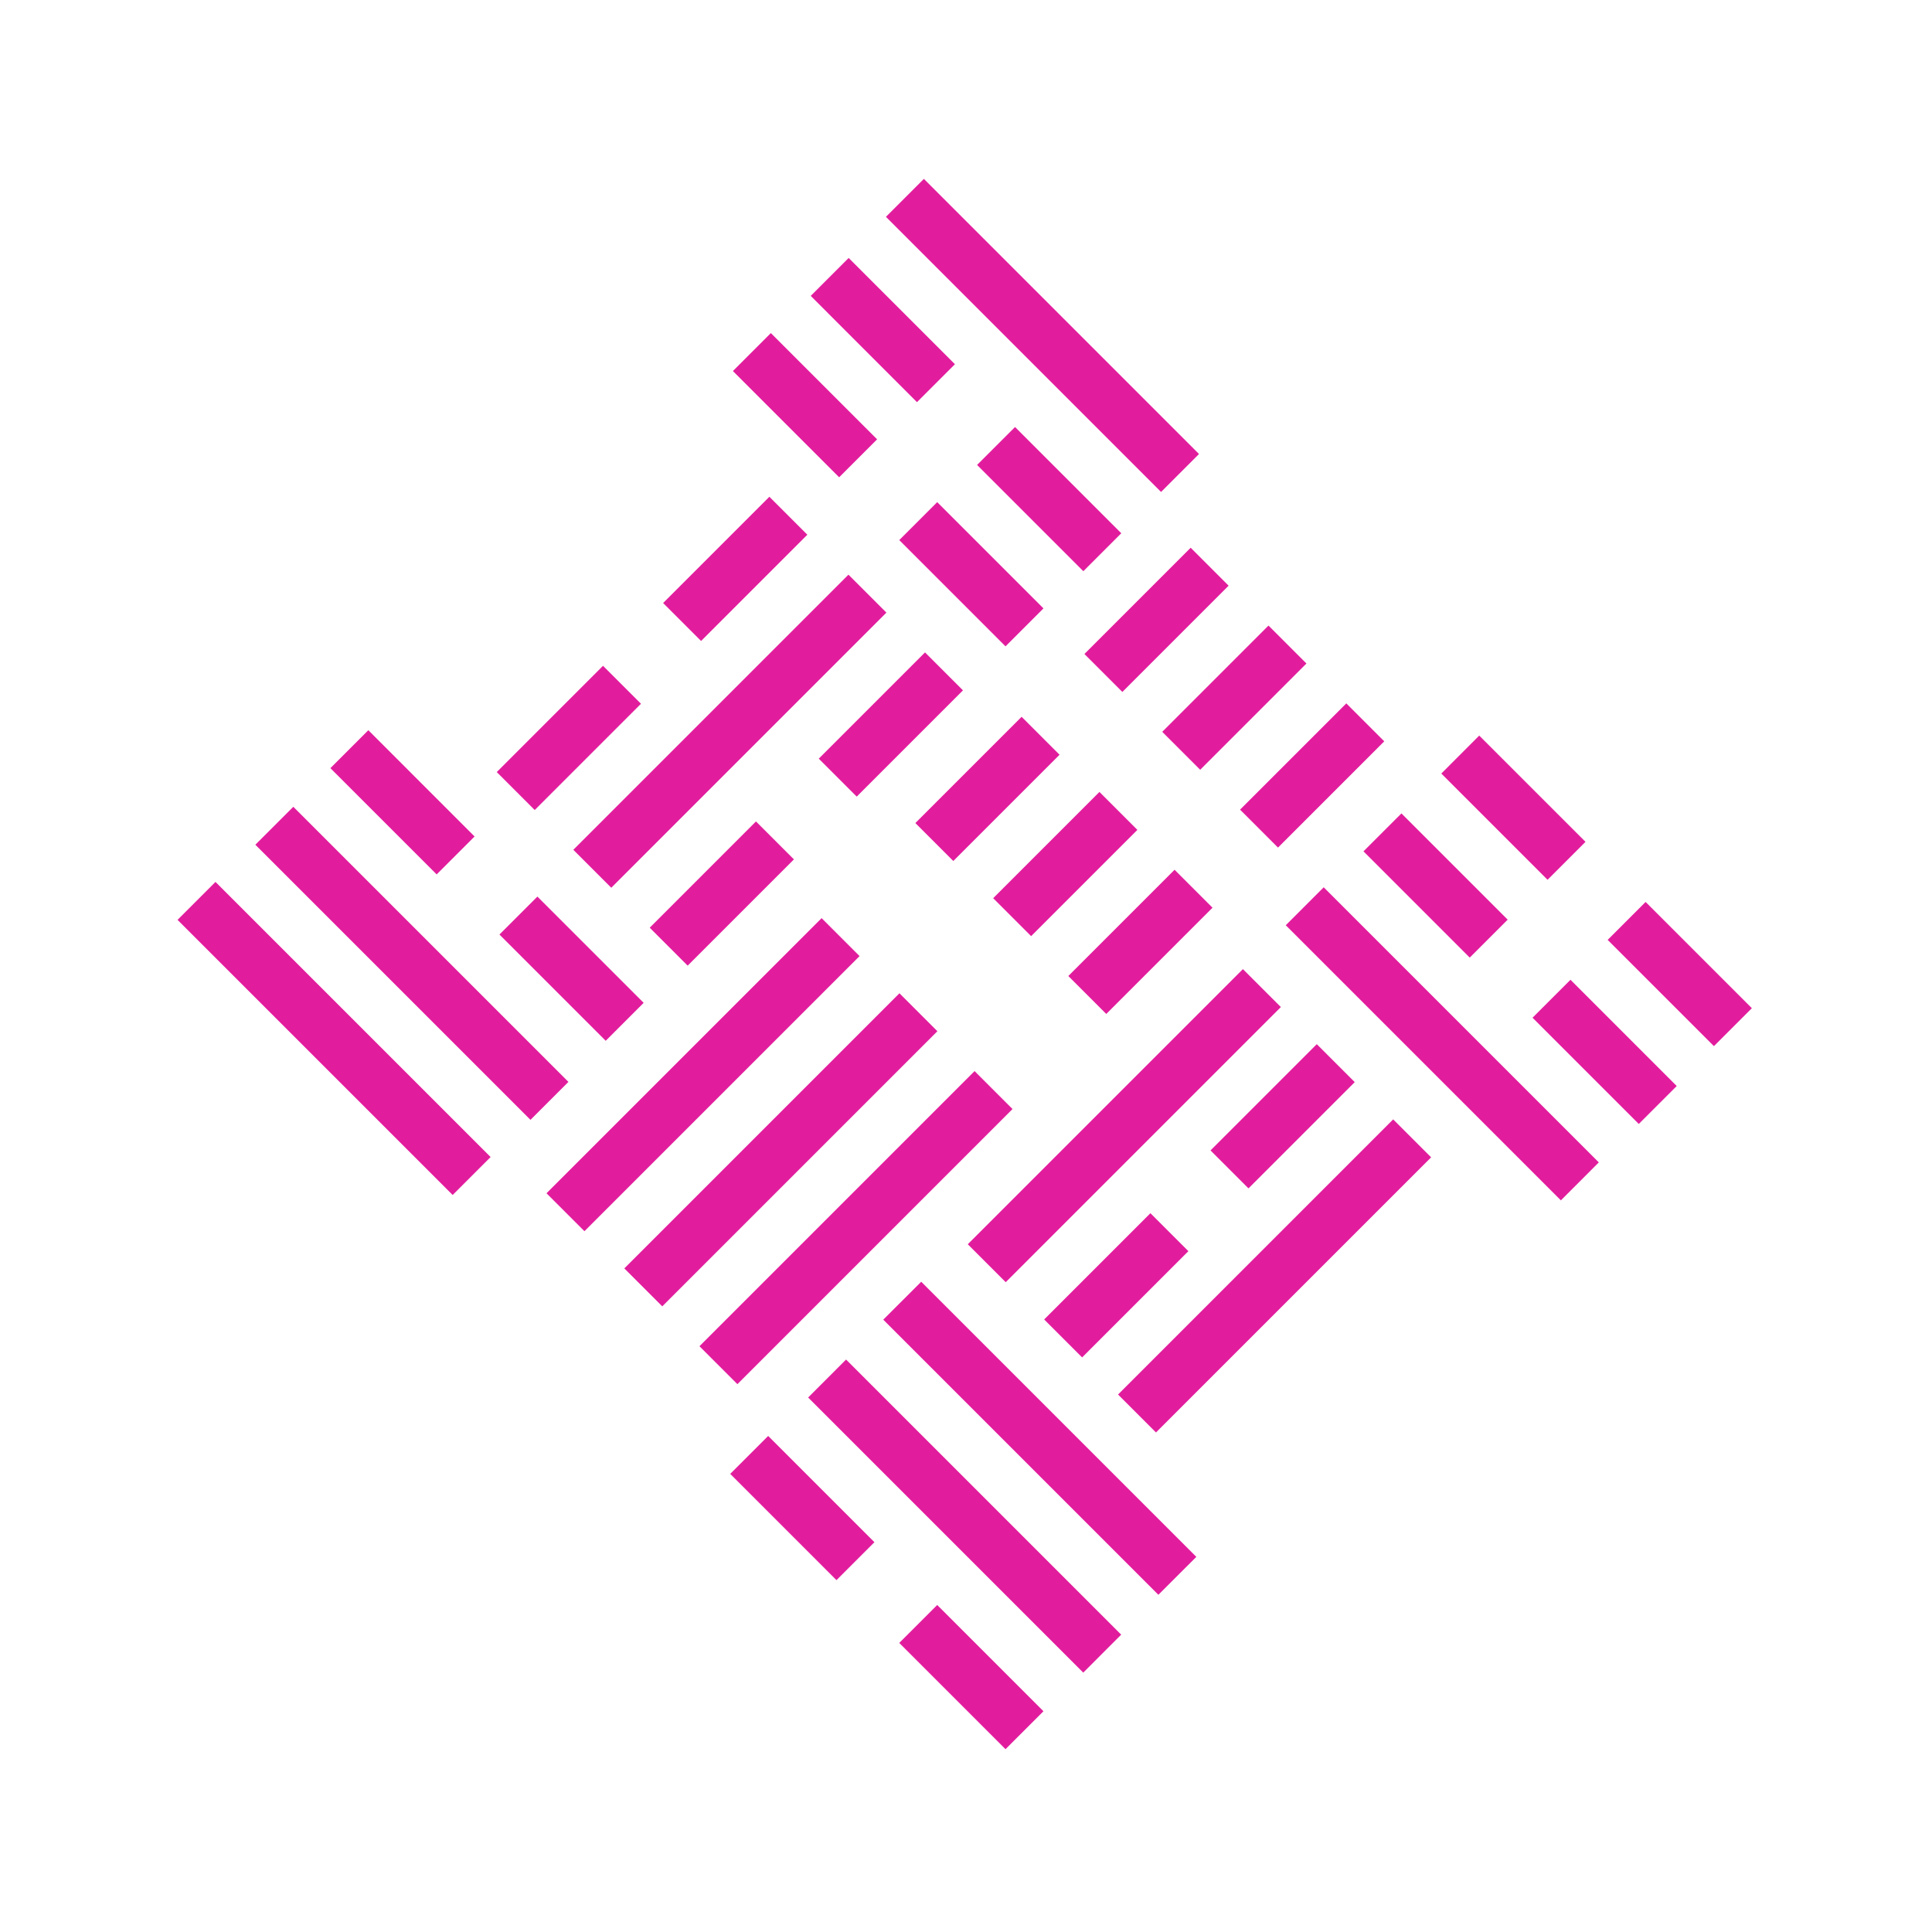
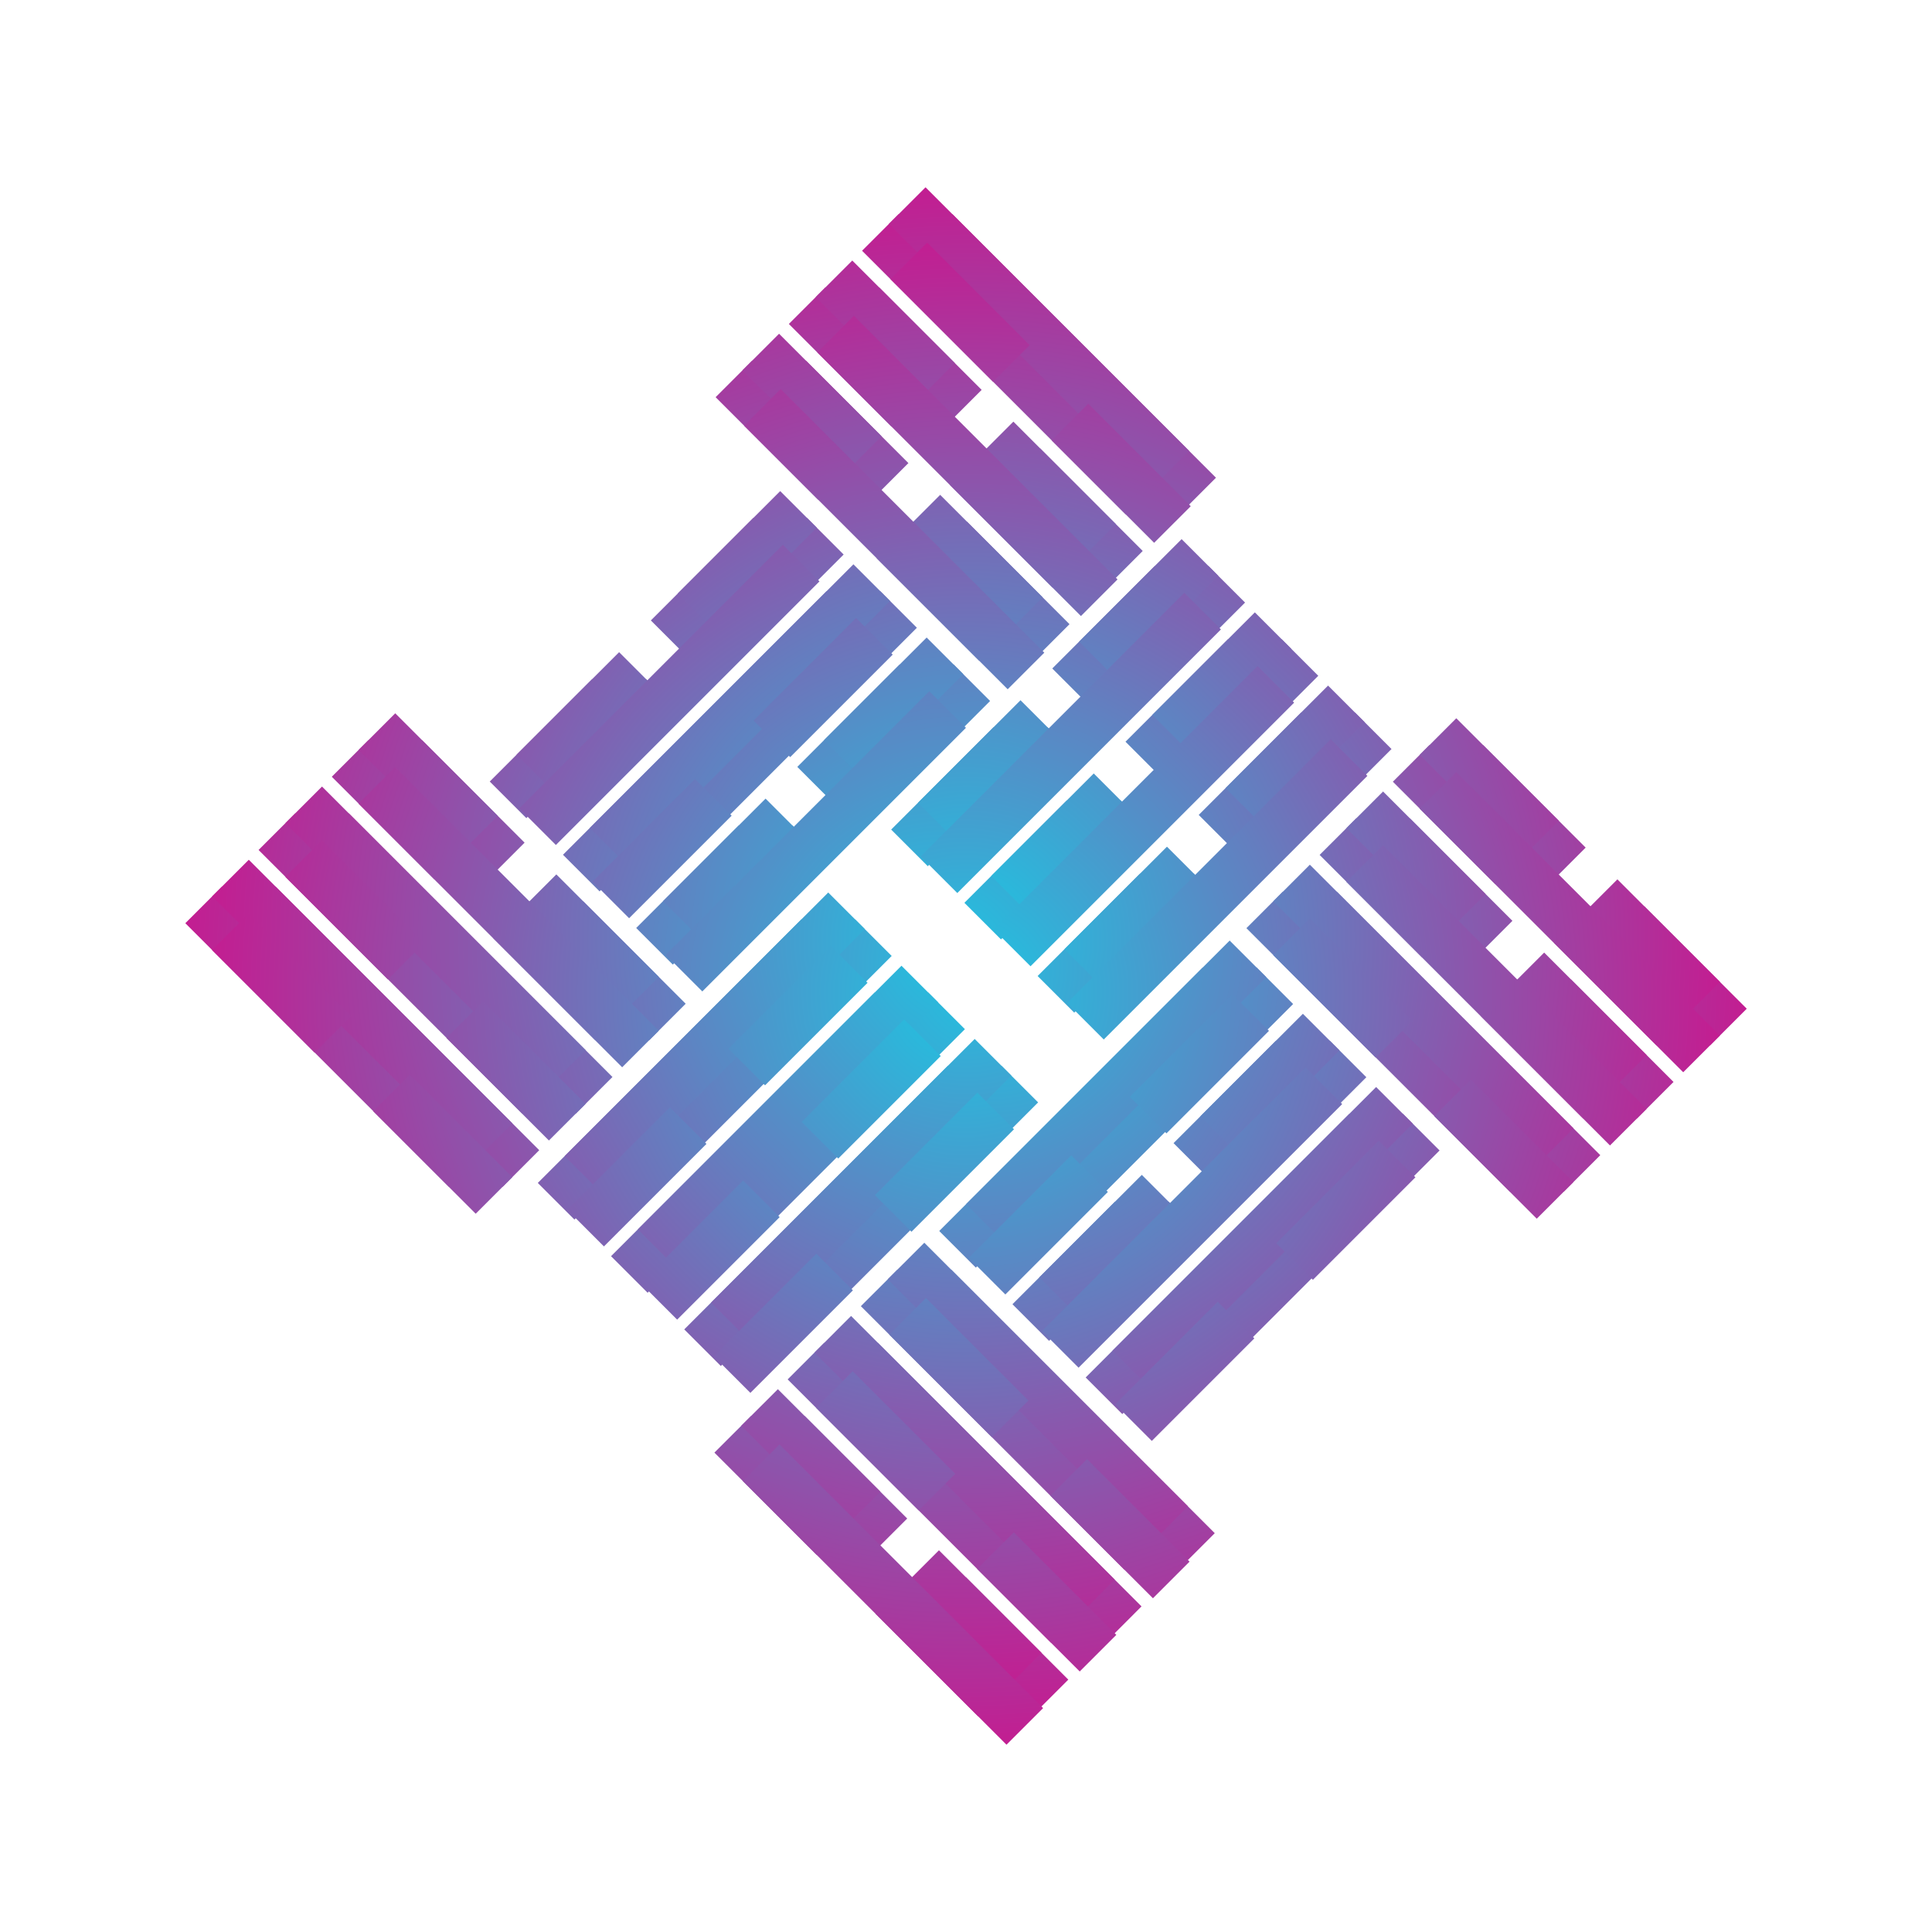
<svg xmlns="http://www.w3.org/2000/svg" width="720px" height="720px" viewBox="0 0 720 720" version="1.1">
-   <g id="Atmanautica-Copy" stroke="none" stroke-width="1" fill="none" fill-rule="evenodd">
-     <g id="bagua" transform="translate(65.91369, 65.66369)" fill="#E21D9D" fill-rule="nonzero">
-       <path d="M283.7,268.949 L303.7,268.949 L303.7,123.949 L283.7,123.949 L283.7,268.949 Z M324.005,268.242 L344.005,268.242 L344.005,123.242 L324.005,123.242 L324.005,268.242 Z M368.278,118.061 L513.278,118.061 L513.278,98.061 L368.278,98.061 L368.278,118.061 Z M367.571,158.366 L512.566,158.366 L512.571,138.366 L367.577,138.366 L367.571,158.366 Z M511.864,469.999 L366.864,469.999 L366.864,489.999 L511.864,489.999 L511.864,469.999 Z M219.824,388.682 L74.829,388.682 L74.835,408.682 L219.829,408.682 L219.824,388.682 Z M76.95,198.671 L221.945,198.671 L221.95,178.671 L76.956,178.671 L76.95,198.671 Z M221.243,158.366 L221.238,138.366 L76.243,138.366 L76.249,158.366 L221.243,158.366 Z M242.335,407.098 L242.335,463.098 L262.335,463.098 L262.335,407.098 L242.335,407.098 Z M243.749,318.002 L243.749,374.002 L263.749,374.002 L263.749,318.002 L243.749,318.002 Z M283.347,407.098 L283.347,463.098 L303.347,463.098 L303.347,407.098 L283.347,407.098 Z M284.054,318.709 L284.054,374.709 L304.054,374.709 L304.054,318.709 L284.054,318.709 Z M324.359,407.098 L324.359,463.098 L344.359,463.098 L344.359,407.098 L324.359,407.098 Z M324.359,318.002 L324.359,374.002 L344.359,374.002 L344.359,318.002 L324.359,318.002 Z M160.31,309.517 L160.31,365.517 L180.31,365.517 L180.31,309.517 L160.31,309.517 Z M159.603,277.129 L179.603,277.129 L179.603,221.129 L159.603,221.129 L159.603,277.129 Z M76.555,97.707 L76.549,117.702 L132.549,117.707 L132.549,97.707 L76.555,97.707 Z M221.645,97.713 L165.645,97.707 L165.645,117.707 L221.639,117.707 L221.645,97.713 Z M423.17,388.328 L367.17,388.328 L367.17,408.328 L423.17,408.328 L423.17,388.328 Z M511.558,389.035 L455.558,389.035 L455.558,409.035 L511.558,409.035 L511.558,389.035 Z M162.816,489.645 L218.816,489.64 L218.811,469.645 L162.816,469.645 L162.816,489.645 Z M75.14,489.645 L131.135,489.645 L131.135,469.645 L75.135,469.651 L75.14,489.645 Z M422.463,428.633 L366.463,428.633 L366.468,448.633 L422.458,448.633 L422.463,428.633 Z M454.851,429.34 L454.851,449.34 L510.851,449.335 L510.851,429.346 L454.851,429.34 Z M162.816,448.633 L218.811,448.633 L218.816,428.639 L162.816,428.633 L162.816,448.633 Z M130.428,449.34 L130.428,429.34 L74.433,429.34 L74.428,449.335 L130.428,449.34 Z M456.973,198.312 L512.973,198.317 L512.973,178.317 L456.973,178.323 L456.973,198.312 Z M368.584,199.025 L368.584,179.025 L424.584,179.025 L424.584,199.025 L368.584,199.025 Z M448.81,309.517 L468.81,309.517 L468.81,365.517 L448.81,365.517 L448.81,309.517 Z M448.103,277.129 L448.103,221.129 L468.103,221.129 L468.103,277.129 L448.103,277.129 Z M366.785,309.517 L366.785,365.517 L386.785,365.517 L386.785,309.517 L366.785,309.517 Z M366.785,276.422 L386.785,276.422 L386.785,220.422 L366.785,220.422 L366.785,276.422 Z M407.444,365.823 L427.444,365.823 L427.444,220.823 L407.444,220.823 L407.444,365.823 Z M140.359,365.823 L140.359,220.823 L120.359,220.823 L120.359,365.823 L140.359,365.823 Z M219.555,365.823 L219.555,220.823 L199.555,220.823 L199.555,365.823 L219.555,365.823 Z M243.395,268.242 L263.395,268.242 L263.395,123.242 L243.395,123.242 L243.395,268.242 Z" id="Shape" transform="translate(293.8532, 293.8532) rotate(-135) translate(-293.8532, -293.8532) " />
+   <defs>
+     <radialGradient cx="49.885%" cy="50%" fx="49.885%" fy="50%" r="77.904%" gradientTransform="translate(0.49885,0.5),scale(0.892999,1),translate(-0.49885,-0.5)" id="radialGradient-1">
+       <stop stop-color="#1DC6E2" offset="0%" />
+       <stop stop-color="#C7198F" offset="100%" />
+     </radialGradient>
+   </defs>
+   <g id="Atmanautica-Copy-3" stroke="none" stroke-width="1" fill="none" fill-rule="evenodd">
+     <g id="bagua" transform="translate(69, 79)" fill="url(#radialGradient-1)" fill-rule="nonzero">
+       <path d="M271.712,256.996 L291.004,256.996 L291.004,118.061 L271.712,118.061 L271.712,256.996 Z M310.304,256.996 L329.596,256.996 L329.596,118.061 L310.304,118.061 L310.304,256.996 Z M351.993,112.928 L490.927,112.928 L490.927,93.628 L351.993,93.628 L351.993,112.928 Z M351.988,151.521 L490.922,151.521 L490.927,132.227 L351.993,132.227 L351.988,151.521 Z M489.801,449.166 L350.867,449.166 L350.867,468.466 L489.801,468.466 L489.801,449.166 Z M210.005,371.935 L71.072,371.935 L71.077,391.229 L210.011,391.229 L210.005,371.935 Z M73.057,190.02 L211.99,190.02 L211.995,170.726 L73.062,170.726 L73.057,190.02 Z M211.995,151.426 L211.99,132.132 L73.057,132.132 L73.062,151.426 L211.995,151.426 Z M233.119,389.203 L233.119,443.236 L252.412,443.236 L252.412,389.203 L233.119,389.203 Z M233.119,304.302 L233.119,358.328 L252.412,358.328 L252.412,304.302 L233.119,304.302 Z M271.712,389.203 L271.712,443.236 L291.004,443.236 L291.004,389.203 L271.712,389.203 Z M271.712,304.302 L271.712,358.328 L291.004,358.328 L291.004,304.302 L271.712,304.302 Z M310.304,389.203 L310.304,443.236 L329.596,443.236 L329.596,389.203 L310.304,389.203 Z M310.304,304.302 L310.304,358.328 L329.596,358.328 L329.596,304.302 L310.304,304.302 Z M153.26,296.082 L153.26,350.116 L172.559,350.116 L172.559,296.082 L153.26,296.082 Z M153.26,265.215 L172.559,265.215 L172.559,211.182 L153.26,211.182 L153.26,265.215 Z M73.062,93.54 L73.056,112.834 L127.089,112.839 L127.089,93.54 L73.062,93.54 Z M211.996,93.54 L157.963,93.534 L157.963,112.834 L211.991,112.834 L211.996,93.54 Z M404.894,371.98 L350.867,371.98 L350.867,391.28 L404.894,391.28 L404.894,371.98 Z M489.801,371.98 L435.773,371.98 L435.773,391.28 L489.801,391.28 L489.801,371.98 Z M155.979,468.421 L210.011,468.415 L210.006,449.121 L155.979,449.121 L155.979,468.421 Z M71.077,468.415 L125.105,468.415 L125.105,449.116 L71.072,449.121 L71.077,468.415 Z M404.9,410.574 L350.862,410.574 L350.867,429.868 L404.895,429.868 L404.9,410.574 Z M435.768,410.574 L435.768,429.873 L489.801,429.868 L489.801,410.579 L435.768,410.574 Z M155.979,429.822 L210.006,429.822 L210.012,410.528 L155.979,410.523 L155.979,429.822 Z M125.105,429.827 L125.105,410.528 L71.078,410.528 L71.072,429.822 L125.105,429.827 Z M436.895,190.109 L490.928,190.114 L490.928,170.815 L436.895,170.82 L436.895,190.109 Z M351.994,190.114 L351.994,170.815 L406.022,170.815 L406.022,190.114 L351.994,190.114 Z M428.747,296.082 L448.04,296.082 L448.04,350.115 L428.747,350.115 L428.747,296.082 Z M428.747,265.215 L428.747,211.181 L448.04,211.181 L448.04,265.215 L428.747,265.215 Z M351.556,296.083 L351.556,350.116 L370.856,350.116 L370.856,296.083 L351.556,296.083 Z M351.556,265.215 L370.856,265.215 L370.856,211.182 L351.556,211.182 L351.556,265.215 Z M390.148,350.117 L409.448,350.117 L409.448,211.182 L390.148,211.182 L390.148,350.117 Z M133.968,350.117 L133.968,211.182 L114.668,211.182 L114.668,350.117 L133.968,350.117 Z M211.152,350.117 L211.152,211.182 L191.852,211.182 L191.852,350.117 L211.152,350.117 Z M233.118,256.996 L252.411,256.996 L252.411,118.062 L233.118,118.062 L233.118,256.996 Z" id="Shape" transform="translate(281, 281) rotate(-135) translate(-281, -281) " />
+     </g>
+     <g id="bagua" transform="translate(89, 79)" fill="url(#radialGradient-1)" fill-rule="nonzero">
+       <path d="M271.712,256.996 L291.004,256.996 L291.004,118.061 L271.712,118.061 L271.712,256.996 Z M310.304,256.996 L329.596,256.996 L329.596,118.061 L310.304,118.061 L310.304,256.996 Z M351.993,112.928 L490.927,112.928 L490.927,93.628 L351.993,93.628 L351.993,112.928 Z M351.988,151.521 L490.922,151.521 L490.927,132.227 L351.993,132.227 L351.988,151.521 Z M489.801,449.166 L350.867,449.166 L350.867,468.466 L489.801,468.466 L489.801,449.166 Z M210.005,371.935 L71.072,371.935 L71.077,391.229 L210.011,391.229 L210.005,371.935 Z M73.057,190.02 L211.99,190.02 L211.995,170.726 L73.062,170.726 L73.057,190.02 Z M211.995,151.426 L211.99,132.132 L73.057,132.132 L73.062,151.426 L211.995,151.426 Z M233.119,389.203 L233.119,443.236 L252.412,443.236 L252.412,389.203 L233.119,389.203 Z M233.119,304.302 L233.119,358.328 L252.412,358.328 L252.412,304.302 L233.119,304.302 Z M271.712,389.203 L271.712,443.236 L291.004,443.236 L291.004,389.203 L271.712,389.203 Z M271.712,304.302 L271.712,358.328 L291.004,358.328 L291.004,304.302 L271.712,304.302 Z M310.304,389.203 L310.304,443.236 L329.596,443.236 L329.596,389.203 L310.304,389.203 Z M310.304,304.302 L310.304,358.328 L329.596,358.328 L329.596,304.302 L310.304,304.302 Z M153.26,296.082 L153.26,350.116 L172.559,350.116 L172.559,296.082 L153.26,296.082 Z M153.26,265.215 L172.559,265.215 L172.559,211.182 L153.26,211.182 L153.26,265.215 Z M73.062,93.54 L73.056,112.834 L127.089,112.839 L127.089,93.54 L73.062,93.54 Z M211.996,93.54 L157.963,93.534 L157.963,112.834 L211.991,112.834 L211.996,93.54 Z M404.894,371.98 L350.867,371.98 L350.867,391.28 L404.894,391.28 L404.894,371.98 Z M489.801,371.98 L435.773,371.98 L435.773,391.28 L489.801,391.28 L489.801,371.98 Z M155.979,468.421 L210.011,468.415 L210.006,449.121 L155.979,449.121 L155.979,468.421 Z M71.077,468.415 L125.105,468.415 L125.105,449.116 L71.072,449.121 L71.077,468.415 Z M404.9,410.574 L350.862,410.574 L350.867,429.868 L404.895,429.868 L404.9,410.574 Z M435.768,410.574 L435.768,429.873 L489.801,429.868 L489.801,410.579 L435.768,410.574 Z M155.979,429.822 L210.006,429.822 L210.012,410.528 L155.979,410.523 L155.979,429.822 Z M125.105,429.827 L125.105,410.528 L71.078,410.528 L71.072,429.822 L125.105,429.827 Z M436.895,190.109 L490.928,190.114 L490.928,170.815 L436.895,170.82 L436.895,190.109 Z M351.994,190.114 L351.994,170.815 L406.022,170.815 L406.022,190.114 L351.994,190.114 Z M428.747,296.082 L448.04,296.082 L448.04,350.115 L428.747,350.115 L428.747,296.082 Z M428.747,265.215 L428.747,211.181 L448.04,211.181 L448.04,265.215 L428.747,265.215 Z M351.556,296.083 L351.556,350.116 L370.856,350.116 L370.856,296.083 L351.556,296.083 Z M351.556,265.215 L370.856,265.215 L370.856,211.182 L351.556,211.182 L351.556,265.215 Z M390.148,350.117 L409.448,350.117 L409.448,211.182 L390.148,211.182 L390.148,350.117 Z M133.968,350.117 L133.968,211.182 L114.668,211.182 L114.668,350.117 L133.968,350.117 Z M211.152,350.117 L211.152,211.182 L191.852,211.182 L191.852,350.117 L211.152,350.117 Z M233.118,256.996 L252.411,256.996 L252.411,118.062 L233.118,118.062 L233.118,256.996 Z" id="Shape" transform="translate(281, 281) rotate(-135) translate(-281, -281) " />
+     </g>
+     <g id="bagua" transform="translate(79, 69)" fill="url(#radialGradient-1)" fill-rule="nonzero">
+       <path d="M271.712,256.996 L291.004,256.996 L291.004,118.061 L271.712,118.061 L271.712,256.996 Z M310.304,256.996 L329.596,256.996 L329.596,118.061 L310.304,118.061 L310.304,256.996 Z M351.993,112.928 L490.927,112.928 L490.927,93.628 L351.993,93.628 L351.993,112.928 Z M351.988,151.521 L490.922,151.521 L490.927,132.227 L351.993,132.227 L351.988,151.521 Z M489.801,449.166 L350.867,449.166 L350.867,468.466 L489.801,468.466 L489.801,449.166 Z M210.005,371.935 L71.072,371.935 L71.077,391.229 L210.011,391.229 L210.005,371.935 Z M73.057,190.02 L211.99,190.02 L211.995,170.726 L73.062,170.726 L73.057,190.02 Z M211.995,151.426 L211.99,132.132 L73.057,132.132 L73.062,151.426 L211.995,151.426 Z M233.119,389.203 L233.119,443.236 L252.412,443.236 L252.412,389.203 L233.119,389.203 Z M233.119,304.302 L233.119,358.328 L252.412,358.328 L252.412,304.302 L233.119,304.302 Z M271.712,389.203 L271.712,443.236 L291.004,443.236 L291.004,389.203 L271.712,389.203 Z M271.712,304.302 L271.712,358.328 L291.004,358.328 L291.004,304.302 L271.712,304.302 Z M310.304,389.203 L310.304,443.236 L329.596,443.236 L329.596,389.203 L310.304,389.203 Z M310.304,304.302 L310.304,358.328 L329.596,358.328 L329.596,304.302 L310.304,304.302 Z M153.26,296.082 L153.26,350.116 L172.559,350.116 L172.559,296.082 L153.26,296.082 Z M153.26,265.215 L172.559,265.215 L172.559,211.182 L153.26,211.182 L153.26,265.215 Z M73.062,93.54 L73.056,112.834 L127.089,112.839 L127.089,93.54 L73.062,93.54 Z M211.996,93.54 L157.963,93.534 L157.963,112.834 L211.991,112.834 L211.996,93.54 Z M404.894,371.98 L350.867,371.98 L350.867,391.28 L404.894,391.28 L404.894,371.98 Z M489.801,371.98 L435.773,371.98 L435.773,391.28 L489.801,391.28 L489.801,371.98 Z M155.979,468.421 L210.011,468.415 L210.006,449.121 L155.979,449.121 L155.979,468.421 Z M71.077,468.415 L125.105,468.415 L125.105,449.116 L71.072,449.121 L71.077,468.415 Z M404.9,410.574 L350.862,410.574 L350.867,429.868 L404.895,429.868 L404.9,410.574 Z M435.768,410.574 L435.768,429.873 L489.801,429.868 L489.801,410.579 L435.768,410.574 Z M155.979,429.822 L210.006,429.822 L210.012,410.528 L155.979,410.523 L155.979,429.822 Z M125.105,429.827 L125.105,410.528 L71.078,410.528 L71.072,429.822 L125.105,429.827 Z M436.895,190.109 L490.928,190.114 L490.928,170.815 L436.895,170.82 L436.895,190.109 Z M351.994,190.114 L351.994,170.815 L406.022,170.815 L406.022,190.114 L351.994,190.114 Z M428.747,296.082 L448.04,296.082 L448.04,350.115 L428.747,350.115 L428.747,296.082 Z M428.747,265.215 L428.747,211.181 L448.04,211.181 L448.04,265.215 L428.747,265.215 Z M351.556,296.083 L351.556,350.116 L370.856,350.116 L370.856,296.083 L351.556,296.083 Z M351.556,265.215 L370.856,265.215 L370.856,211.182 L351.556,211.182 L351.556,265.215 Z M390.148,350.117 L409.448,350.117 L409.448,211.182 L390.148,211.182 L390.148,350.117 Z M133.968,350.117 L133.968,211.182 L114.668,211.182 L114.668,350.117 L133.968,350.117 Z M211.152,350.117 L211.152,211.182 L191.852,211.182 L191.852,350.117 L211.152,350.117 Z M233.118,256.996 L252.411,256.996 L252.411,118.062 L233.118,118.062 L233.118,256.996 Z" id="Shape" transform="translate(281, 281) rotate(-135) translate(-281, -281) " />
+     </g>
+     <g id="bagua" transform="translate(360, 370) rotate(-180) translate(-360, -370) translate(79, 89)" fill="url(#radialGradient-1)" fill-rule="nonzero">
+       <path d="M271.712,256.996 L291.004,256.996 L291.004,118.061 L271.712,118.061 L271.712,256.996 Z M310.304,256.996 L329.596,256.996 L329.596,118.061 L310.304,118.061 L310.304,256.996 Z M351.993,112.928 L490.927,112.928 L490.927,93.628 L351.993,93.628 L351.993,112.928 Z M351.988,151.521 L490.922,151.521 L490.927,132.227 L351.993,132.227 L351.988,151.521 Z M489.801,449.166 L350.867,449.166 L350.867,468.466 L489.801,468.466 L489.801,449.166 Z M210.005,371.935 L71.072,371.935 L71.077,391.229 L210.011,391.229 L210.005,371.935 Z M73.057,190.02 L211.99,190.02 L211.995,170.726 L73.062,170.726 L73.057,190.02 Z M211.995,151.426 L211.99,132.132 L73.057,132.132 L73.062,151.426 L211.995,151.426 Z M233.119,389.203 L233.119,443.236 L252.412,443.236 L252.412,389.203 L233.119,389.203 Z M233.119,304.302 L233.119,358.328 L252.412,358.328 L252.412,304.302 L233.119,304.302 Z M271.712,389.203 L271.712,443.236 L291.004,443.236 L291.004,389.203 L271.712,389.203 Z M271.712,304.302 L271.712,358.328 L291.004,358.328 L291.004,304.302 L271.712,304.302 Z M310.304,389.203 L310.304,443.236 L329.596,443.236 L329.596,389.203 L310.304,389.203 Z M310.304,304.302 L310.304,358.328 L329.596,358.328 L329.596,304.302 L310.304,304.302 Z M153.26,296.082 L153.26,350.116 L172.559,350.116 L172.559,296.082 L153.26,296.082 Z M153.26,265.215 L172.559,265.215 L172.559,211.182 L153.26,211.182 L153.26,265.215 Z M73.062,93.54 L73.056,112.834 L127.089,112.839 L127.089,93.54 L73.062,93.54 Z M211.996,93.54 L157.963,93.534 L157.963,112.834 L211.991,112.834 L211.996,93.54 Z M404.894,371.98 L350.867,371.98 L350.867,391.28 L404.894,391.28 L404.894,371.98 Z M489.801,371.98 L435.773,371.98 L435.773,391.28 L489.801,391.28 L489.801,371.98 Z M155.979,468.421 L210.011,468.415 L210.006,449.121 L155.979,449.121 L155.979,468.421 Z M71.077,468.415 L125.105,468.415 L125.105,449.116 L71.072,449.121 L71.077,468.415 Z M404.9,410.574 L350.862,410.574 L350.867,429.868 L404.895,429.868 L404.9,410.574 Z M435.768,410.574 L435.768,429.873 L489.801,429.868 L489.801,410.579 L435.768,410.574 Z M155.979,429.822 L210.006,429.822 L210.012,410.528 L155.979,410.523 L155.979,429.822 Z M125.105,429.827 L125.105,410.528 L71.078,410.528 L71.072,429.822 L125.105,429.827 Z M436.895,190.109 L490.928,190.114 L490.928,170.815 L436.895,170.82 L436.895,190.109 Z M351.994,190.114 L351.994,170.815 L406.022,170.815 L406.022,190.114 L351.994,190.114 Z M428.747,296.082 L448.04,296.082 L448.04,350.115 L428.747,350.115 L428.747,296.082 Z M428.747,265.215 L428.747,211.181 L448.04,211.181 L448.04,265.215 L428.747,265.215 Z M351.556,296.083 L351.556,350.116 L370.856,350.116 L370.856,296.083 L351.556,296.083 Z M351.556,265.215 L370.856,265.215 L370.856,211.182 L351.556,211.182 L351.556,265.215 Z M390.148,350.117 L409.448,350.117 L409.448,211.182 L390.148,211.182 L390.148,350.117 Z M133.968,350.117 L133.968,211.182 L114.668,211.182 L114.668,350.117 L133.968,350.117 Z M211.152,350.117 L211.152,211.182 L191.852,211.182 L191.852,350.117 L211.152,350.117 Z M233.118,256.996 L252.411,256.996 L252.411,118.062 L233.118,118.062 L233.118,256.996 Z" id="Shape" transform="translate(281, 281) rotate(-135) translate(-281, -281) " />
    </g>
  </g>
</svg>
